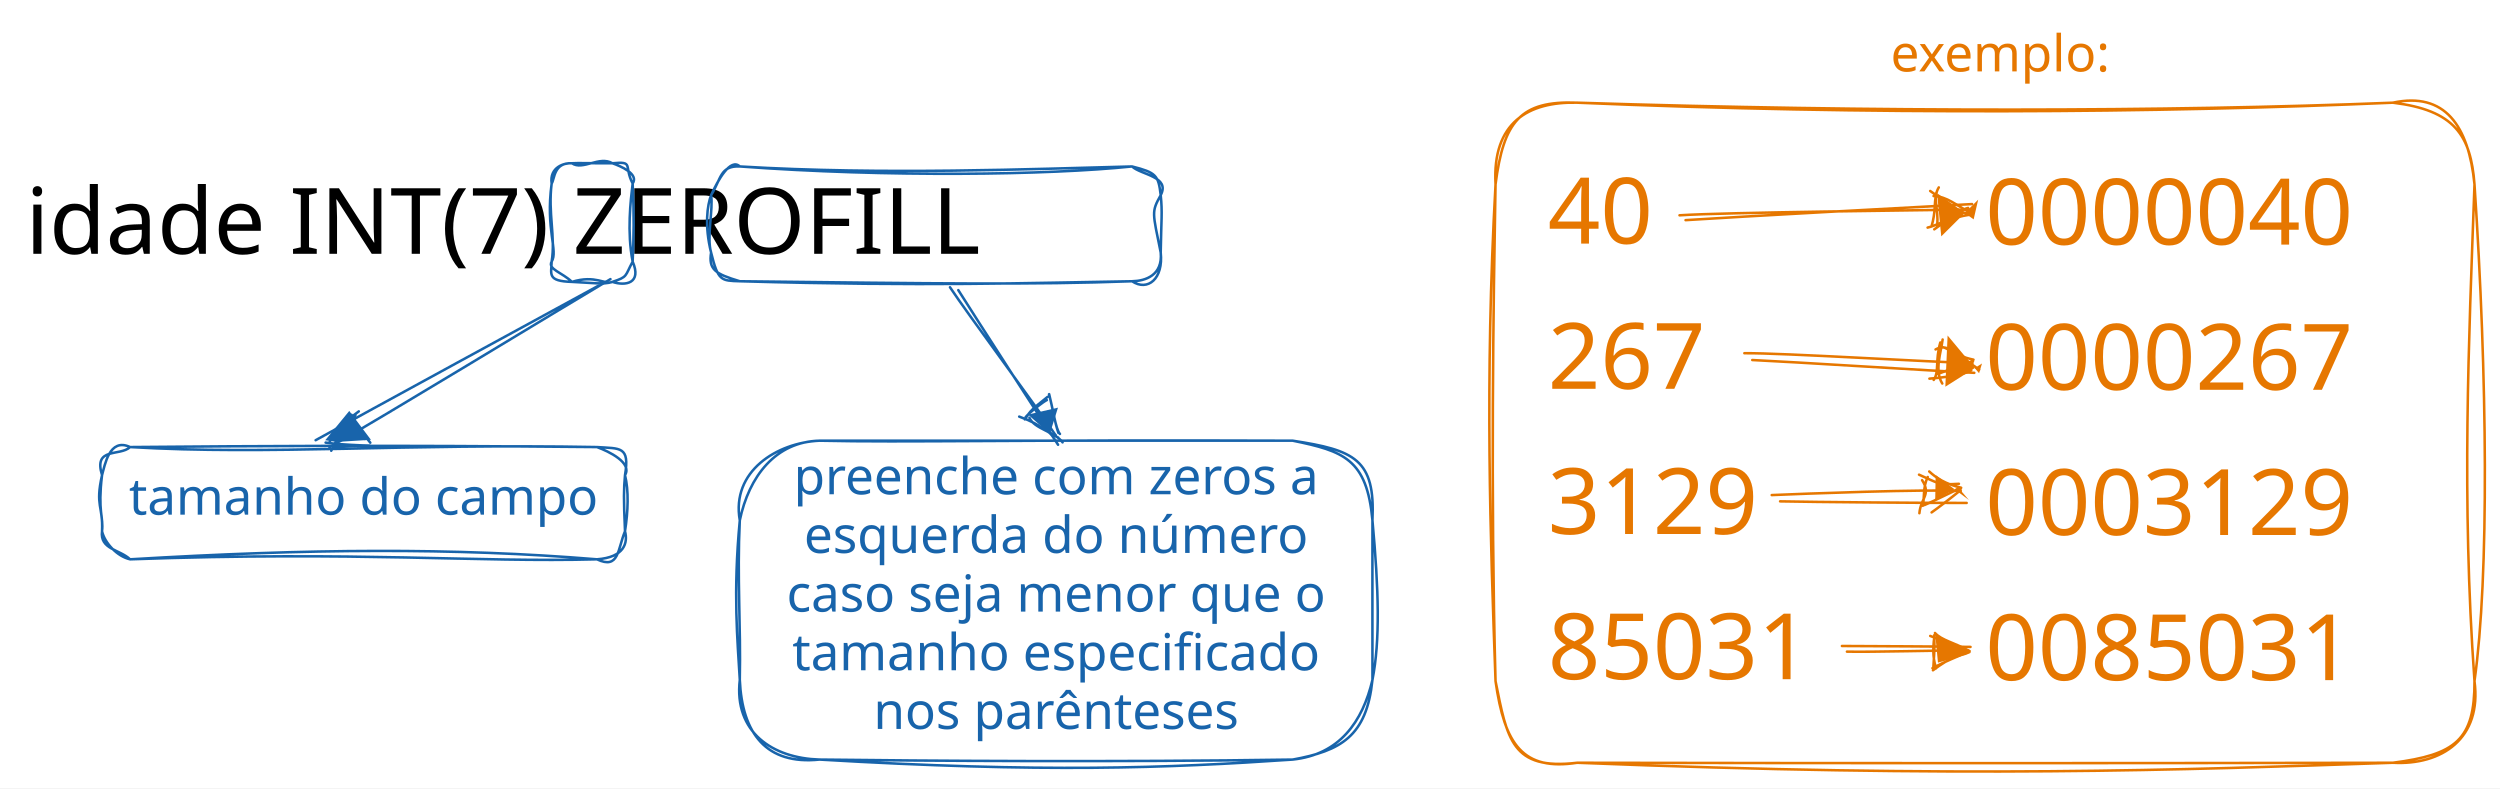
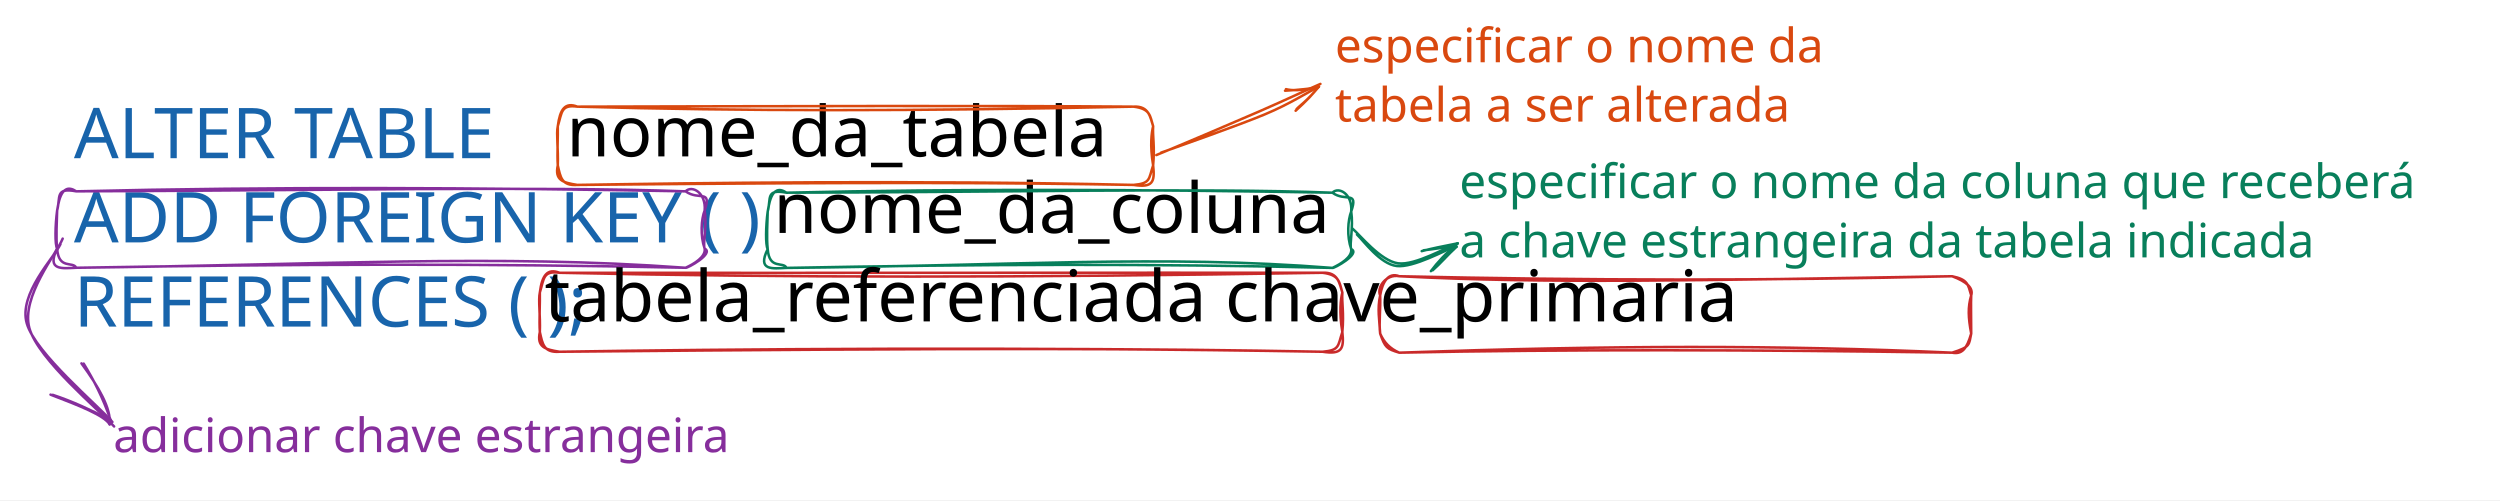
- <svg xmlns="http://www.w3.org/2000/svg" version="1.1" viewBox="0 0 980 309" width="980" height="309">
+ <svg xmlns="http://www.w3.org/2000/svg" version="1.1" viewBox="0 0 981.31 196.312" width="981.31" height="196.312">
  
-   eyJ2ZXJzaW9uIjoiMSIsImVuY29kaW5nIjoiYnN0cmluZyIsImNvbXByZXNzZWQiOnRydWUsImVuY29kZWQiOiJ4nN1cXNly4shcdTAwMTJ9768gPC/3RjRM7Uu/eW3vtFx1MDAxN7zNTDiEXHUwMDEwoLaQZCFcZniif+h+wn2dXHUwMDFmuyVsI6GNxeArrHBgKG1ZpTyZebKy9PeXUmnDXHUwMDFmusbGt9KGMdA1y2x4Wn/ja9D+ZHhd07HVLjT63XV6nj46su37bvfb779rrltpmX7dcVx1MDAxZSq603k5zbCMjmH7XXXgXHUwMDFm6nep9PfoM3Ij31x1MDAxOPijY0et4W0gXHUwMDE18dZTx1x1MDAxZd2SQ4Qw4Fx1MDAxOIxcdTAwMGYwuzvqTr7RUHubmtU1wj1B08ZZn1P7ou7sXHUwMDFlnlx1MDAxYTe0JXZcdTAwMWaun+3wrk3Tsi78ofXSXHUwMDFmTW/3PCPc2/U958G4Nlx1MDAxYn47kCvWPj6v66jxXG7P8pxeq21cdTAwMWLd7sQ5jqvppj9cZtpAKL5mt0bXXGJbXHUwMDA26lx1MDAxN4O4wum4aXRcdTAwMTKhXHUwMDE1xChDNCbFtmM5XiDFb2C0hXLUNf2hpYSxXHUwMDFi42N8T7O7ruapXHUwMDA3XHUwMDEzXHUwMDFl13/tXHUwMDFmIeG124bZavujxvB+xmiUXHUwMDA1o0BIhMOHXHUwMDE03MQ9aIxcdTAwMWX1X9FhsFx1MDAxYq/DYPcsK5Qr2LFcdTAwMWJXj6iKRJ7f1Zn9yFx1MDAwZo5cdTAwMGVrdlm3283NnoHPzsayT+iT5nlOf2O859frt1CintvQXjRcdTAwMDUyXHUwMDAxXHUwMDA0JFx1MDAwMlx1MDAwMoHCobdM+yEurOXoXHUwMDBmKcrVdGz/wnxcdTAwMGXui9lE657WMa3gieFx80jRv1x1MDAwNT3SXHUwMDFhRung9PJf/N+lu93z6t7B8XH0eXVcciXC6Jp04uRNy2xcdTAwMDXI2LCM5iRkfFOBdbzbd9xwr66E0dTlvINGvFOOZ7ZMW7Muc1x1MDAwNVx1MDAxYlx1MDAxZP3razp4PUP3X5Q3XHUwMDA1wYRnXHUwMDAxXHUwMDE4SqU7jNGI9kxDcO1cdTAwMGU+cShPO1xyosEz/1l/+tm7/zhcdTAwMDSjhVx1MDAxMFx1MDAxY1WrXHUwMDE3+JJcbs+HL1x1MDAxNIxo9cXhi2HUZoRcdTAwMDBmlcg9XyBcZlx1MDAwMVx1MDAxN0BcIspC1Z2O4Vx1MDAxMJxvSoBfW35cdTAwMTVcdTAwMTDaXHUwMDE4XHUwMDAwwkJcYk6H9uLajlwi7iiu7lxcQEZcYpNkZnX/cY+8fb381LbhXs05XHUwMDE5aHzgX1x1MDAxNV3dXHUwMDE5STgspV1cdTAwMTVcdTAwMDBXqvFcYszksKBEXGZLyVx1MDAwMVpTbf+aft3UOCpyx/Ph/Xn9eYfW2s/t44fvjWNcdTAwMDPy2/lAxLBcdTAwMTB8WSDKivcoy4RcdTAwMGaRXHUwMDE4c8Tg7N5cIr3TRYdcdTAwMGZVwV1cZj5M2e3Vwlx1MDAwN1xulIRcdTAwMGbCXHT4XHUwMDAwXHUwMDAypYSckjngk1x1MDAxZvAtU+XSQrKI851cYsnCJ/pcdTAwMTaS+VpHs9tOqeGUdK3jOqnRXHUwMDE4ZFx1MDAxM+eNwy1d9cfwcuKxjtloRH3GZEg2zdTHo7SErLloezFcImn0XG5mR2dCcvUn53BX+WatoHhcdTAwMTNYVihcdTAwMDLKMSsuXHSxiFEtiSpcdTAwMDJcdTAwMDTQe2FUXHUwMDExv7F0XGJCUMFcZih8UcalYEk8MlRBQIabSMBTSMGxgHJcdTAwMWU+lvRuaLp3W1x0aru+5vlbpt0w7dakYK9cdISDXHUwMDE5SEDQZ81ccsSpUFx1MDAwMlwiXHUwMDFiJJFDmo7eXHUwMDBiOlJcdTAwMDZcdTAwMTWBVWTGhFRcdTAwMDFcbmJEJvpu2I3pMuXDN5QpXVx1MDAwNFx1MDAwMlx1MDAxMUdcdTAwMDJcIkwxZ0yyhFxmltb1t51Ox/TVUP9wTNuPXHUwMDBm6WjsNlx1MDAwM5y3XHItQfJUXHUwMDFmovuUXCKasVx1MDAxMNZcci46XHUwMDE5uITfSiFmRj/G3//6mnp0OUuXgy2hxeHVvkT/L1x1MDAxNH9cdTAwMGKZZc9cdTAwMTS2JaFIzp4u6jU71lx1MDAxObecTVxmLoHbq+9cdTAwMGXOT3DhzZlAlXi2aOXBN+QsXHUwMDFhs4Txd4JtXG6oYjhcdTAwMGXR/5VsQnY4dHbNs6uj76Z0zX33kvXYssgmXHUwMDEyilxchM9upWRT0ixtR0pcdTAwMTTltkDEjUxT97tDfH1y3bw5N1x1MDAxZdtcdTAwMDPvXHUwMDA3Q539Zq3w6i5TyCZedbSMiEgqO0RcdG0ngENcYtnaavuCZLNs3ji0Wdute/2+eXGFjr1q9XQuXHUwMDEwccgkkctcdTAwMDJRXHUwMDE22cQg01tAXHUwMDAxKUdBUnhm/KT3uuD4kVx1MDAwMCTYJlx1MDAxNSvHXHUwMDBmTnFcdTAwMTZcdTAwMTAmc5NQRUNcdTAwMWNcdTAwMDK4vPmFZSrd++im61x1MDAxOYatt42S7nRKz4bndEta6U/Vicee4TW0gNrZ//y3o3aoVl3rOqWu8VMrqZ44XklcdTAwMWRTXG7a33ig0XVcct1sKsbZXGKabXUxNfj//EeR0q7RTWeyQEzItDQqO8WRxKls6jikjUL6XHUwMDE4pI5AvP+55iGTXHUwMDFkq2A80z4gQZRdJ3R2dpxvh4tqXHUwMDFmuKxcdTAwMDDGVUep8qtcdTAwMWOjXHRTXHUwMDExsONcdTAwMTWHlphVJFHsm3OqSIWAMGk4XHUwMDE4SJnVgFx1MDAxOFx1MDAxMMkweV+e931MeGRQ6FwiXHUwMDA2ZUYmnM9QSnmsXHUwMDEzVIKsXHUwMDA255HPRF9nYr75aJ9cIlx1MDAwM8JIcVx1MDAwN6J0RPFcdTAwMDJO6Noz30x1XHK2QFHDXHUwMDBifIn+nzd0QTDeXHUwMDE4Rv6IXHUwMDEwoVx1MDAwNJg9T/6oXHUwMDFkl1x1MDAxZH+r29+T1Vx1MDAxZnfXO51NS78rumWCmJCKiMX+XHUwMDEyTJtZNZjS9ndcdTAwMTRG8DBAXGLz5Fx086N0XHUwMDFhXHSG6UfELUJBl0ZmulZcdTAwMWS3XHUwMDE4XHUwMDAzo+Nazrf0oFwiI6ZYUbHCWJZcXFx1MDAxMOWSaEhwXHUwMDE2lDBcdTAwMDKcXGJJZ+dcdTAwMDB75+azQ/Hl0Vx1MDAxOapdXHUwMDFj+KZR06FTeCRBXHUwMDE5K1BAcJpbfy+MsFC8nUSygCRcclZcIsrtx1NQUN1cdTAwMWFysHJSvUzILWTkRaaRV7xcYknCwVx1MDAxY5Ohh5ennYFRNXaP5NH3myd6erVPXG4/OaM0XHUwMDExJNKZeFrx23uVM1x1MDAwMvhI6UxcXFx1MDAxMVx1MDAwNULKyGO+vKnQsZKmZHHIduu5Vm9sdZH13Hfr5V613Vx1MDAxYS4pZ7lcdTAwMWNcdTAwMGaSVfuW9CBcdTAwMDSk+lx1MDAwZTxZJbdq36GkWFxilZBlw1x1MDAxMiuVXGKmcmbPulx1MDAxZeP+zyrxdXDvuJe3Wn3n4VxiP60hLFx1MDAxMeVcdTAwMTUglbNcdTAwMTT4ZVtcdTAwMTk6RYqrSKJTQkipXCJcdTAwMTWh4KtE54Vv11xcV98yfpKTxo1wXHUwMDFm3Frjak3RiSGSRcDnSI7FXHUwMDEwylG8Naw5RYRiyedAKIbb59e1XHUwMDFkfFx1MDAwNYaXJ9W+ha7obX1cdTAwMWRcdTAwMTFcbkBcdTAwMDUqpyVV8PCyrY4kzeRAYVBfXCLAXHUwMDEySVJcdTAwMWVE751yqzNkJ+jQ379yj5x7dkSdpUJ0oUzPQlx1MDAxMEWMXHUwMDE3XHUwMDAxoYFcdTAwMTiLXHUwMDAxVGZPvFx1MDAxMEaEgJDPnliV/LBzQ3SrXHUwMDA39vZ+XpxfXHI6h1x1MDAwZoWfeElcdTAwMDEohmTVtFx1MDAwYqblT1OQXHSoolx1MDAxNupjnuzp4tA83d0+vpb0/PZ5y9L94ZPe2r+prik0XHUwMDA1XHUwMDA1XHUwMDE4XHUwMDE2XHUwMDAxnC+CLFx1MDAwNk+cXHUwMDFk4Vx1MDAwMnVdrnzo7MSzesBat3Xt8q7Xfny6dZ5aaI9cdTAwMTV+zVx1MDAwNsRcIjbVoWgnI2Cl4OQzRbaQXHUwMDA1SSkp4Wchnlx1MDAxZlx1MDAwN85RXHUwMDFkYDHY55soXHUwMDBiXHUwMDAxXHUwMDE0ZVx1MDAxNy4oXHUwMDE1JUGEOzs+PefS3rfOZO9cYlx1MDAxZra/XHUwMDFi5LnHT07WXHUwMDBln1x1MDAwMf8kXHUwMDFjf1x1MDAwMP+MLknNgSlDXHUwMDEyM8HlZyGgXHUwMDFmitKicNA3UVx1MDAxNkMpyqahkMKgVHv2mVx1MDAwNVx1MDAwMFx1MDAwNjuDvbv2o7t9T6u4XFwv31xcNNdcdTAwMGalioNSyj+Cg0KWMlOX4k0l5ZArj/oxoe5nYqGj5Vx1MDAxMMVgom+iLIZTklnmI1x1MDAxMeJcdTAwMTjCOaJderfb22zsodNq/+rncDiE4rtfXTucXHUwMDA2VFx1MDAxNMvVRrtspiSRMlx1MDAxMVx1MDAxMHD4QUmiz8REXHUwMDAxKFxmXHUwMDE3fVx1MDAxMyVcdTAwMTee2YvUQDZcdTAwMWSVXHUwMDFjXHUwMDBiwuaYoc+nM0XFJ2KJVVx1MDAxZGzqqo73J4uiN1xyp+WT1XZcdTAwMTJcdTAwMDOBgoVcdTAwMGZzgHTJxXbvQNeMxXb5XHUwMDEz6KWJ0jpIXHUwMDA0XHUwMDE1RFx1MDAwMspcdTAwMTjAnIdvuCi91cMlOztTtV1+MmVCXGJFXHUwMDEyIcRQXHUwMDA2r8hcdTAwMTGBXHUwMDEwXHRcdTAwMTmSXHUwMDE1f2tWbTehocFWRnNX2GWanYgyJd7koIJLzlkkvp9mdvLjvsKanVhhkGI0q669XHUwMDEws1lcdTAwMWNcYlx1MDAwNEFcdTAwMDLJd761pOAmJ3/qMYL2srI5XHUwMDEyMUhcdTAwMTFVeOfqq0yaXHUwMDFjOcbGnEYnn3tOilx1MDAwMSlcdTAwMDbKYUuCmIAoslx1MDAxMPjzWFx1MDAxZDFhcpZpcTIrXHUwMDExg0ojXHUwMDAx5olz8lx1MDAxM0JFNThKd1x1MDAxMsuROF+1zeE49W1JoWxvRodcdTAwMTKBIGSfO87Jr0iKoVx1MDAxZGEoXHUwMDA0XHUwMDAxlFx1MDAwN8u0XCJT+WO0MzW0i1md/Lz0RKhcdTAwMTMs7ZZqXFwwXHUwMDBi5OGUJsRYe6MzoaOxM95ndbLfWFx1MDAxNZTJIFx1MDAxNezMnv3I589cdTAwMDV9w1wixIjFrVx1MDAwZcZT39G2iirTpMlcdFx1MDAxNpMobM1VZbp2Jie/giNcdTAwMWXncIGChe2SMopcIlx1MDAwMzPGOlnY5OQn7yZNXHUwMDBlJMFcdTAwMTIzTN6kSYhB08RYM6tDs1x1MDAwZZ80OV9eL7Chue6Fr5RnPMZKW83Ga+oq7MjGk2n0t5J4+a052oI80WjIXHUwMDAyg2GMNPrXl1//XHUwMDAzYydZXSJ9
+   eyJ2ZXJzaW9uIjoiMSIsImVuY29kaW5nIjoiYnN0cmluZyIsImNvbXByZXNzZWQiOnRydWUsImVuY29kZWQiOiJ4nN1b3VbbSFx1MDAxMr7PU+gwN7vnXGaarv7v2StcdTAwMDOGXHUwMDEwXHUwMDE4SDBcdTAwMDQymzlcdTAwMWNhybbASI4kYsicPMw8y77YVlx1MDAwYrBk+Vx1MDAxZjDxjC5io26rq7urvvq+UufPN46zlt31grVfnbXgtul1Qz/x+ms/2/tfgyRccuNcYpto/ndcdTAwMWHfJM28ZyfLeumvv/zi9XpuO8wu4vjKbcbX9z9cdTAwMGK6wXVcdTAwMTBlKXb8L/7tOH/m/5ZcdTAwMDbKgtss75vfLVxyo0n17kFcdTAwMWPlQzJKjFx1MDAwNiBy0CFMt3CkLPCxteV106BosbfWLvdcdTAwMGY+nFx1MDAxZp2wvVx1MDAwZsfnd1/kTrzu9Vkxaivsdlx1MDAxYtld934+XrNzk1x1MDAwNEVrmiXxVXBcdTAwMWH6WVx1MDAwN9uhcn/wuzTG9Sp+lcQ37U5cdTAwMTSk6dBv4p7XXGazO3uPXHUwMDE08/Oidv6M4s6tnSZcdTAwMTeuXHUwMDEwoLXUmlx0YMV0899r7SrKJWhcdTAwMGXKXHUwMDE4yljFsM24XHUwMDFiJ9awn0BL7l1cdTAwMTSmXXjNqzbaXHUwMDE3+YM+WeJFac9LcK+Kfv2HKSvFXSGpXHUwMDE4NHSCsN3JsMVcdTAwMThcdTAwMTeEMEYpKZkhRFx1MDAxNTZcdTAwMDT5Zlx1MDAxOCGlQFx1MDAwYvWgwVx1MDAwZdzb9XOP+KO8WpH/sFrRTbdb2GpcdTAwMWLqVS8qe1Jpm0/rfaNiVT//dtqpXHUwMDFmevu3tY3Tm8F8htzOS5K4vzZo+f7wrbDopud791x1MDAwZVx1MDAwNdJcYqKlRKfjdNDeXHKjq6qx3bh5NcZcdTAwMDdbcZQ1wm92XFyqXFzBXHUwMDE5Y1RcdTAwMDHFjVx1MDAwNcaHem1712HX7m6xmXl8oMG1/eP6kXNcXNvYrzufo9rWlrN9eFTf3Tlw9uqfnH85Q9e/P0dH9e36Uf1gs95wxl3VXHUwMDFm/GdtaMRaN2zbKFxc61x1MDAwNq3h8MxCXHUwMDA0hkFzXHUwMDE294rWJs7AXHUwMDBioyDZ9asrXHUwMDEzJ2E7jLzu8avPXHUwMDA29yl4++iv4NJSXHUwMDE0pIFttF7K8pvff15cdTAwMTCiXGar3n2EKKCGXG7JVFx1MDAxMdGzIKpxJU+/saN6bXc/u456pyrdPW2uOkRJSlxcMIZxToQgYIZcdTAwMTCKgnaJoJxrxVx1MDAxOZVUTkYokl9PRyhKhWuAk7EgxVx1MDAxOJqBVuKOXGIuWVx0R39cYkidb8eHJ70z2ri8/LZcdTAwMTGup6QhdshLgVx1MDAxNFx1MDAxOK5L2/DaIFx1MDAxNcXXwbnvnTfj7k3kvS6kTFx1MDAxYXtcdTAwMWVcdTAwMDCg6klcdTAwMDDAjKzefVx1MDAwNFx1MDAwMG04ZZi351x1MDAwN1x1MDAwMH5Y6/yebuz/XHUwMDE2J5tnvHVEm1xyXHUwMDE1rjpcdTAwMDBcYqZdQ6Qmxlx1MDAxMK5AXHUwMDE3LvHIUVxitSGHXGIgkLLximH/XFxcdTAwMDRY/Vx1MDAxOM28i6D7g2K0OvZcdTAwMGLEaFx1MDAxMjSze1x1MDAxZlx1MDAxZFx1MDAxM6ggJ4pcdJBCMa2MKFx1MDAxNnBWpN6eUfi0c6n8TtI52+Se2H/f2Xm9SC1WZyE1YSNVXCInYVxca0qZKeabJ2vKXFwgXHUwMDFjP6jgXHUwMDFhY1ZVLCtCVUtcdTAwMWGY5jNCVXBcdTAwMTdcdTAwMTRcdTAwMTdcdTAwMTTjQEglilAoXHUwMDAytrD9IUJBXHQ0XHUwMDFlPX6RXHUwMDEwLbLvo5uwhzvfV1BgUEp0XHS9ZuPC00grnZizgDGhXHUwMDE0YWL+pHV5vk5cZtvW++L8Xe2yL67Dy1aw8qEgYcj3XHUwMDE5gIuzNswoMEQxIZbo+8zFNEO4IFx1MDAxY0NQsFHfx0CkSlwin9aA+lx1MDAwMdOSXHUwMDFliVx1MDAwNdxDQ1x1MDAxOC2l01VPVyhcdTAwMDVQK2jOpSCIQlRccnVcdTAwMWFkq2JfXHUwMDFls5Xnh010US9xmlx1MDAxZO9r4Fx1MDAwNKld33ZcdTAwMTAmr5y65jKkmsdEyVFcdTAwMDaJXGbk1MC9XHUwMDA3jjGRqySt3n2MXFxcblxmXGZcdTAwMDOyQFx1MDAxMptcdTAwMGVlK0o3XHUwMDE5J0goXHUwMDE5V6g1QZHhilx1MDAxOOXU5ZorwYxcdTAwMTFUYrJYWlx1MDAxODPqXHUwMDFhZFxyqHol4zZhjoaxXHUwMDAyV1tiLKUt0o1hnEiXQTwzndHZ6WxWRYuVnXfeyE4zL8k2wshcdTAwMGaj9rBhXHUwMDBmXHUwMDA13905yq558DdvrJVcdTAwMDSpiURbtKDoyoZcdTAwMTBW6tT2elZpuIJcIkOX0iB8XCJpoGJk7kHkXHUwMDE3NlxyT8NLs834+jrMcFx1MDAwMd7HYZRVe+QzqtnQ61x1MDAwNN5cYlx1MDAxOOCTy23VXHUwMDE47dknXHUwMDBlk4fim1P4cP7H4PtcdTAwMWY/j+29jtlIc6NRXFxqkFx1MDAxNCmSLP9cdTAwMWW1XGZCMi6C4pip8HPW8yi4QDmKK61BXHUwMDE5XFw+VX5cXMVNi4e9KX8+iXTTXHUwMDEyXHUwMDFhVZmGweG4UKV66iy8+tBcdTAwMGbpoVx0/Mvjju93bv1PdXZ6uOpMQ4Jy7bIjXCJcdTAwMTGmdak+/si5JWpcdTAwMGaCPq9cdTAwMDW6Pq1cdTAwMThWksdatcQzSviUXHUwMDFhpDg4mKG424qOXHUwMDAxLOwhkGVTwlx1MDAxNFx1MDAxYYzetZpcdTAwMTR8qeUzSjUxi9T4n0TBcbMnU3AuXHUwMDA0w1Cc/93WZl/Rk8bHxNvbPNveylx1MDAwZfu3u1tXq57ItTYus/CG2Vx1MDAxYZlcdTAwMGKpVo7BRVKOWkRpvMhkPv7cuGBGu1xcKlx1MDAwNFwig6BKYYxcdTAwMTbl0sXYXHUwMDA0sMZy5FlqJJcjvFwiV0fP+Vx1MDAwN1x1MDAxNJAx/pE5/Si2XHUwMDFmpL2gXHUwMDE5tpCwJ07s2GqR43vOfUXX+XJcdTAwMTM4mHCCiyD531/OZ7wzwsRt7/vakmOJQNPzX1klLHVcdTAwMDJzqVx1MDAwYmaeqC64qd5cdTAwMWSAXHUwMDEyZihcbpjL5ldcdTAwMTfTfXRVQYlrXHUwMDE3yScgsWLINEvhnINcdTAwMTKzrYpLbVx1MDAxML3YlFL2szHJRX7HNWpcdTAwMWOlJECRj1x1MDAwNphcdTAwMDRcZimiXHUwMDAwMFRrYVx1MDAwNNBi71x1MDAxZTFcdDRGXHUwMDFmJ6VE8vpcdTAwMDIjXHUwMDA3k0UqWotcbozppHCgXHUwMDFkwOWKXHUwMDEysGVP3FemTIlcdTAwMDJcdTAwMGY0yDqxVM2ut9VcdTAwMWaSSCZHJj+kMCZcdTAwMTk1PSFcdTAwMGapXHUwMDFlSY0wKMS0xUnGR1VcdTAwMGaMmPB3kjIg0JOpJFxmRVx1MDAwN0XJVpZ1zlx1MDAxOCee9byJkWEvO1x1MDAxNqpDZVx1MDAwNSQztHjW85VcZpT4clx1MDAxNVx1MDAxYrVcdTAwMDDCXHUwMDExIOcnbFx1MDAxZnmrcZW8Xd+96KXfknfBl23YkquOjYJcdFtcXFx1MDAxMYQyymytdFxiXHUwMDFiXHUwMDAx6Vx1MDAxY7JnwZhBlW6EnlxcevFccu5f61x1MDAxOUrGXG5gXHUwMDAz0saokcBh3Ps+Yo9GoVx1MDAxYkjFkc+PKFx1MDAxOVxmbUB/LGb4XHUwMDAzdMzWx1x1MDAwYo+8N+tJe2PvrF876lx1MDAxZNXfi5c8XHUwMDA2QIvpLUvHTFx0XHUwMDBigVxuklxmacVZYVx1MDAxMfmfzu/enYnzZmfz60l6Utu+9Fc+LDQnqFx1MDAwZexcdTAwMWIzhVx1MDAxOEbUsI5cdTAwMDGhl1x1MDAxN1x1MDAwN0BcXKQqKOiF0jDurXdVuIx5j4DiXHUwMDBipCrVXHUwMDFklqlblurxTCkgT6JcdTAwMWHTdItcdTAwMTjqtbBw+Vx1MDAxYz1wec9Jg8TxulmQrIgkmWnaUsWGMFx1MDAxM5GDXHUwMDEyolx1MDAxOVeSzS82pjvWilwiXHUwMDA3+qtLmFx1MDAwNq1cdTAwMTAliFwiw68k0Vx1MDAwYjGFMS2sd3MganlAXCKZTd1cdTAwMDOvL1x1MDAxZI4pSoPKlcKeM6FcbvtpxUahxDYjXHUwMDEyqVx1MDAxZvk+g9mj0qrswS8sN6YztyFmj+lXgLTle2V3scRUXHUwMDA3mqS86kJL/jS1MT1tXHUwMDBl2aSowdFcZjH4gU5cdTAwMDcjNlx03OZcImMgdfpbq488NY/Lf/ZaXHUwMDA36Vx1MDAwMoZcdTAwMWVuk8JcdTAwMTVBSUhnPW9ioOTPXHUwMDFijZGXVCBcdTAwMTImXHUwMDFlNdbcnlmAXHUwMDA1mFx1MDAxNrk2slE73Yvrx2rn4rft7dZt/f2q4yXqXG7XUnqtOO5cdTAwMTWpXGJcdTAwMTAqhEtQ/HHOXHUwMDE04MMmV4ybhnrUezpcXDJcdTAwMTS1pHyNwUtWWpbXVVx1MDAxY9Pe9lLA9Vu2JoApL/0owzxnxFx1MDAwMseL+uHXWp9Fjbe1hlHt9nXn95OD25X3VJSfiPuY2SVmXHUwMDAxkJWDdoKiXHUwMDFmo0BcdTAwMDOEXHUwMDEy4FIv70ysXHUwMDEwylx1MDAxZC9ccqyGrrqowshcdTAwMTKsXFzYXFzioVwiidJFLFwiUMfR9ZL8nHHm9Z7rnidBK8Claoae/1B7P+8l4bWXhK/MyVx1MDAxN7FnrrOx049cdTAwMTRNTS1q8qlcIsmE4mqB/2fXT1tX8S7ZPMh2gu29u27yJWV81eNVXHUwMDBiPTVe5bzx+tzUQlx1MDAxOZ2dWkZOxlwirNtcdTAwMDOBi1x1MDAxZF5/8eRcIlx1MDAxNLDFz66+eSBba16v18jwkVx1MDAwM9NwXHUwMDBlof9cdTAwMTDnxWPWvoZBf2N0WX9q5ZetXHUwMDE45PZbT1x1MDAwYvJ5fn/z/f/mr3VpIn0=
  <defs>
    <style class="style-fonts">
      @font-face {
        font-family: "Virgil";
-         src: url("https://unpkg.com/@excalidraw/excalidraw@0.14.2/dist/excalidraw-assets/Virgil.woff2");
+         src: url("https://unpkg.com/@excalidraw/excalidraw@0.15.3/dist/excalidraw-assets/Virgil.woff2");
      }
      @font-face {
        font-family: "Cascadia";
-         src: url("https://unpkg.com/@excalidraw/excalidraw@0.14.2/dist/excalidraw-assets/Cascadia.woff2");
+         src: url("https://unpkg.com/@excalidraw/excalidraw@0.15.3/dist/excalidraw-assets/Cascadia.woff2");
      }
    </style>
  </defs>
-   <rect x="0" y="0" width="980" height="309" fill="#ffffff" />
-   <g transform="translate(10 64.5) rotate(0 222.5 22)">
-     <text x="0" y="35" font-family="Cascadia, Segoe UI Emoji" font-size="36px" fill="#000000" text-anchor="start" style="white-space: pre;" direction="ltr">idade INT(7) ZEROFILL</text>
+   <rect x="0" y="0" width="981.31" height="196.312" fill="#ffffff" />
+   <g transform="translate(29.01245 40.72462) rotate(0 387.2812 49.578)">
+     <text x="0" y="0" font-family="Cascadia, Segoe UI Emoji" font-size="27.543px" fill="#1864ab" text-anchor="start" style="white-space: pre;" direction="ltr" dominant-baseline="text-before-edge">ALTER TABLE </text>
+     <text x="0" y="33.052" font-family="Cascadia, Segoe UI Emoji" font-size="27.543px" fill="#1864ab" text-anchor="start" style="white-space: pre;" direction="ltr" dominant-baseline="text-before-edge">ADD FOREIGN KEY (              )</text>
+     <text x="0" y="66.104" font-family="Cascadia, Segoe UI Emoji" font-size="27.543px" fill="#1864ab" text-anchor="start" style="white-space: pre;" direction="ltr" dominant-baseline="text-before-edge">REFERENCES                     (              );</text>
  </g>
-   <g stroke-linecap="round" transform="translate(216.25 64) rotate(0 15.875 23.25)">
-     <path d="M7.94 0 M7.94 0 C12.19 2.93, 18.72 -3.04, 23.81 0 M7.94 0 C10.26 -0.18, 16.14 0.06, 23.81 0 M23.81 0 C27.07 1.12, 34.29 4.22, 31.75 7.94 M23.81 0 C32.45 -0.81, 28.14 0.98, 31.75 7.94 M31.75 7.94 C30.94 14.71, 29.48 26.96, 31.75 38.56 M31.75 7.94 C32.37 20.63, 32.17 28.7, 31.75 38.56 M31.75 38.56 C35.41 47.03, 29.02 48.24, 23.81 46.5 M31.75 38.56 C28.62 44.35, 29.95 44.46, 23.81 46.5 M23.81 46.5 C20.91 47.76, 17.26 43.62, 7.94 46.5 M23.81 46.5 C20.59 47.64, 15.67 46.85, 7.94 46.5 M7.94 46.5 C4.32 42.92, -1.71 41.49, 0 38.56 M7.94 46.5 C-1.89 46.23, -0.12 43.5, 0 38.56 M0 38.56 C2.64 34.25, -2.47 26.14, 0 7.94 M0 38.56 C1.57 28.72, -1.47 19.57, 0 7.94 M0 7.94 C1.21 6.22, 0.75 -0.37, 7.94 0 M0 7.94 C-0.95 1.51, 4.98 -0.22, 7.94 0" stroke="#1864ab" stroke-width="1" fill="none" />
+   <g transform="translate(303.6599 70.05245) rotate(0 112.957 16.526)">
+     <text x="0" y="0" font-family="Cascadia, Segoe UI Emoji" font-size="27.543px" fill="#000000" text-anchor="start" style="white-space: pre;" direction="ltr" dominant-baseline="text-before-edge">nome_da_coluna</text>
  </g>
-   <g stroke-linecap="round" transform="translate(40 175.25) rotate(0 102.5 22)">
-     <path d="M11 0 M11 0 C65.94 3.23, 118.24 -1.44, 194 0 M11 0 C61.9 -0.43, 109.23 -0.82, 194 0 M194 0 C198.72 1.71, 207.92 6.19, 205 11 M194 0 C203.15 0.63, 206.93 -0.45, 205 11 M205 11 C204.5 16.56, 204.43 20.09, 205 33 M205 11 C206.52 16.95, 206.21 25.39, 205 33 M205 33 C206.19 37.47, 204.84 43.21, 194 44 M205 33 C202.05 40.14, 202.72 48.11, 194 44 M194 44 C146.8 45.27, 101.38 40.79, 11 44 M194 44 C137.52 39.38, 80.99 39.85, 11 44 M11 44 C6.91 40.09, -0.93 40.14, 0 33 M11 44 C5.94 42.89, 1 37.54, 0 33 M0 33 C0.46 22.88, -2.76 23.32, 0 11 M0 33 C0.66 27.35, -1.76 25.39, 0 11 M0 11 C1.08 7.23, 2.82 -3.84, 11 0 M0 11 C-3.46 -0.18, 7.04 3.77, 11 0" stroke="#1864ab" stroke-width="1" fill="none" />
+   <g transform="translate(222.3674 40.02634) rotate(0 112.957 16.526)">
+     <text x="0" y="0" font-family="Cascadia, Segoe UI Emoji" font-size="27.543px" fill="#000000" text-anchor="start" style="white-space: pre;" direction="ltr" dominant-baseline="text-before-edge">nome_da_tabela</text>
  </g>
-   <g transform="translate(51.5 185.75) rotate(0 91 11.5)">
-     <text x="91" y="16" font-family="Virgil, Segoe UI Emoji" font-size="20px" fill="#1864ab" text-anchor="middle" style="white-space: pre;" direction="ltr">tamanho do campo</text>
+   <g stroke-linecap="round" transform="translate(22.4262 75.10422) rotate(0 127.0873 15)">
+     <path d="M7.5 0 M7.5 0 C97.88 -0.27, 190.12 -2.07, 246.67 0 M7.5 0 C84.4 -1.89, 165.04 -1.53, 246.67 0 M246.67 0 C249.23 -2.55, 254.75 0.52, 254.17 7.5 M246.67 0 C251.94 3.8, 257.05 -1.05, 254.17 7.5 M254.17 7.5 C252.85 10.88, 252.36 17.38, 254.17 22.5 M254.17 7.5 C255.14 13.89, 253.38 20.73, 254.17 22.5 M254.17 22.5 C254.63 25.73, 249.99 28.5, 246.67 30 M254.17 22.5 C258.06 24.37, 247.18 30.37, 246.67 30 M246.67 30 C172.28 24.58, 105.06 28.86, 7.5 30 M246.67 30 C169.41 28.27, 90.13 28.53, 7.5 30 M7.5 30 C6.22 27.3, 0.58 30.9, 0 22.5 M7.5 30 C2.15 30.22, -4.32 31.31, 0 22.5 M0 22.5 C-0.92 21, -0.78 13.28, 0 7.5 M0 22.5 C-0.5 17.93, -0.1 12.13, 0 7.5 M0 7.5 C1.39 2.38, -0.93 -1.6, 7.5 0 M0 7.5 C0.34 6.43, 1.05 -4.34, 7.5 0" stroke="#862e9c" stroke-width="1" fill="none" />
+   </g>
+   <g transform="translate(44.46056 163.0359) rotate(0 126.709 11.63803)">
+     <text x="0" y="0" font-family="Virgil, Segoe UI Emoji" font-size="18.621px" fill="#862e9c" text-anchor="start" style="white-space: pre;" direction="ltr" dominant-baseline="text-before-edge">adicionar chave estrangeira</text>
  </g>
  <g stroke-linecap="round">
-     <g transform="translate(235.7704 112.04) rotate(0 -55.1801 31.105)">
-       <path d="M-1.08 -0.1 C-19.96 10.17, -93.73 50.39, -112.04 60.52 M3.52 -2.62 C-14.55 8.08, -87.12 52.31, -106.55 63.23" stroke="#1864ab" stroke-width="1" fill="none" />
+     <g transform="translate(23.48403 94.48475) rotate(0 4.637081 35.9034)">
+       <path d="M1.12 -0.82 C-1.05 4.77, -15.32 21.99, -11.96 34.28 C-8.59 46.57, 15.78 66.77, 21.3 72.91 M0.25 1.37 C-2.18 6.54, -16.36 20.87, -12.96 32.5 C-9.56 44.13, 14.9 64.58, 20.63 71.15" stroke="#862e9c" stroke-width="1" fill="none" />
    </g>
-     <g transform="translate(235.7704 112.04) rotate(0 -55.1801 31.105)">
-       <path d="M-108.28 60.53 L-98.86 49.05 L-90.36 60.37 L-103.82 61.2" stroke="none" stroke-width="0" fill="#1864ab" fill-rule="evenodd" />
-       <path d="M-106.66 61.42 C-105.35 58.43, -102.3 54.4, -95.12 49.22 M-105.93 64.65 C-103.92 59.84, -101.41 57.92, -97.95 50.59 M-96.42 50.58 C-98.04 55.3, -93.54 57.21, -92.73 60.03 M-99.14 50.6 C-95.26 56.43, -91.8 59.76, -90.62 61.49 M-92.32 62.74 C-94.45 62.34, -100.72 62.49, -108.13 61.46 M-90.84 62.7 C-97.8 62.17, -104.56 63.89, -105.3 63.28 M-106.55 63.23 C-106.55 63.23, -106.55 63.23, -106.55 63.23 M-106.55 63.23 C-106.55 63.23, -106.55 63.23, -106.55 63.23" stroke="#1864ab" stroke-width="1" fill="none" />
+     <g transform="translate(23.48403 94.48475) rotate(0 4.637081 35.9034)">
+       <path d="M-3.65 60.42 C7.79 64.78, 17.45 68.61, 19.56 72.09 M-2.78 60.5 C4.83 63.01, 12.31 66.46, 19.94 70.44" stroke="#862e9c" stroke-width="1" fill="none" />
+     </g>
+     <g transform="translate(23.48403 94.48475) rotate(0 4.637081 35.9034)">
+       <path d="M8.49 48.16 C15.29 57.41, 20.22 66, 19.56 72.09 M9.36 48.24 C13.21 54.5, 16.97 61.7, 19.94 70.44" stroke="#862e9c" stroke-width="1" fill="none" />
    </g>
  </g>
  <mask />
-   <g stroke-linecap="round" transform="translate(278.75 65.25) rotate(0 88.125 22.5)">
-     <path d="M11.25 0 M11.25 0 C68.94 4.27, 132.35 3.39, 165 0 M11.25 0 C68.03 3.4, 126.15 0.96, 165 0 M165 0 C174.58 2.41, 175.32 3.53, 176.25 11.25 M165 0 C168.5 3.32, 180.09 3.93, 176.25 11.25 M176.25 11.25 C172.55 17.89, 173.04 17.81, 176.25 33.75 M176.25 11.25 C176.96 18, 176.46 20.94, 176.25 33.75 M176.25 33.75 C177.07 42.64, 170.32 44.91, 165 45 M176.25 33.75 C177.36 44.05, 171.16 49.11, 165 45 M165 45 C123.69 45.64, 84.6 47.11, 11.25 45 M165 45 C125.61 46.45, 89.07 45.88, 11.25 45 M11.25 45 C1.56 42.09, -1.05 40.38, 0 33.75 M11.25 45 C3.92 44.78, 2.76 44.95, 0 33.75 M0 33.75 C-2.65 23.25, -1.5 15.17, 0 11.25 M0 33.75 C-1.79 27.68, 0.91 16.54, 0 11.25 M0 11.25 C2.73 5.26, 7.63 -3.47, 11.25 0 M0 11.25 C4.01 4.9, 3.41 -0.35, 11.25 0" stroke="#1864ab" stroke-width="1" fill="none" />
+   <g stroke-linecap="round" transform="translate(301.3423 75.6387) rotate(0 114.5182 14.75876)">
+     <path d="M7.38 0 M7.38 0 C87.98 -0.1, 170.52 -1.99, 221.66 0 M7.38 0 C76.03 -1.65, 148.61 -1.27, 221.66 0 M221.66 0 C224.13 -2.55, 229.61 0.48, 229.04 7.38 M221.66 0 C226.84 3.8, 231.91 -1.09, 229.04 7.38 M229.04 7.38 C227.74 10.71, 227.25 17.1, 229.04 22.14 M229.04 7.38 C229.98 13.67, 228.26 20.4, 229.04 22.14 M229.04 22.14 C229.49 25.29, 224.89 28.01, 221.66 29.52 M229.04 22.14 C232.92 23.93, 222.08 29.89, 221.66 29.52 M221.66 29.52 C154.67 24.22, 95.22 28.72, 7.38 29.52 M221.66 29.52 C152.58 27.79, 81.39 28.06, 7.38 29.52 M7.38 29.52 C6.18 26.82, 0.58 30.46, 0 22.14 M7.38 29.52 C2.11 29.73, -4.32 30.87, 0 22.14 M0 22.14 C-0.91 20.67, -0.77 13.07, 0 7.38 M0 22.14 C-0.49 17.65, -0.1 11.94, 0 7.38 M0 7.38 C1.39 2.34, -0.97 -1.6, 7.38 0 M0 7.38 C0.34 6.39, 1.01 -4.34, 7.38 0" stroke="#087f5b" stroke-width="1" fill="none" />
  </g>
-   <g stroke-linecap="round" transform="translate(290 172.75) rotate(0 124 62.5)">
-     <path d="M31.25 0 M31.25 0 C65.65 0.78, 105.35 -0.43, 216.75 0 M31.25 0 C83.46 0.03, 137.14 -0.07, 216.75 0 M216.75 0 C240.92 3.71, 249.2 7.22, 248 31.25 M216.75 0 C236.69 4.1, 245.84 7.12, 248 31.25 M248 31.25 C250.5 58.54, 251.03 78.34, 248 93.75 M248 31.25 C248.03 45.9, 247.93 58.77, 248 93.75 M248 93.75 C245.71 116, 235.5 121.59, 216.75 125 M248 93.75 C244.13 110.22, 235.03 123.07, 216.75 125 M216.75 125 C147.75 126.06, 71.66 125.5, 31.25 125 M216.75 125 C167.13 128.39, 118.97 130.19, 31.25 125 M31.25 125 C10.43 127.17, 0.93 114.85, 0 93.75 M31.25 125 C12.86 124.47, -2.37 114.28, 0 93.75 M0 93.75 C-0.88 78.32, -2.71 59.76, 0 31.25 M0 93.75 C0.46 72.56, -1.09 53.82, 0 31.25 M0 31.25 C3.55 13.98, 14.12 0.39, 31.25 0 M0 31.25 C-3.42 11.98, 14.52 0.77, 31.25 0" stroke="#1864ab" stroke-width="1" fill="none" />
-   </g>
-   <g transform="translate(296.5 177.75) rotate(0 117.5 57.5)">
-     <text x="117.5" y="16" font-family="Virgil, Segoe UI Emoji" font-size="20px" fill="#1864ab" text-anchor="middle" style="white-space: pre;" direction="ltr">preenche com zeros a </text>
-     <text x="117.5" y="39" font-family="Virgil, Segoe UI Emoji" font-size="20px" fill="#1864ab" text-anchor="middle" style="white-space: pre;" direction="ltr">esquerda do número </text>
-     <text x="117.5" y="62" font-family="Virgil, Segoe UI Emoji" font-size="20px" fill="#1864ab" text-anchor="middle" style="white-space: pre;" direction="ltr">caso seja menor que o </text>
-     <text x="117.5" y="85" font-family="Virgil, Segoe UI Emoji" font-size="20px" fill="#1864ab" text-anchor="middle" style="white-space: pre;" direction="ltr">tamanho especificado </text>
-     <text x="117.5" y="108" font-family="Virgil, Segoe UI Emoji" font-size="20px" fill="#1864ab" text-anchor="middle" style="white-space: pre;" direction="ltr">nos parênteses</text>
+   <g transform="translate(572.8422 63.31177) rotate(0 199.2339 23.27606)">
+     <text x="0" y="0" font-family="Virgil, Segoe UI Emoji" font-size="18.621px" fill="#087f5b" text-anchor="start" style="white-space: pre;" direction="ltr" dominant-baseline="text-before-edge">especificar o nome da coluna que receberá </text>
+     <text x="0" y="23.276" font-family="Virgil, Segoe UI Emoji" font-size="18.621px" fill="#087f5b" text-anchor="start" style="white-space: pre;" direction="ltr" dominant-baseline="text-before-edge">a chave estrangeira da tabela indicada</text>
  </g>
  <g stroke-linecap="round">
-     <g transform="translate(375.3176 111.25) rotate(0 18.47125 30.25)">
-       <path d="M0.34 2.48 C7.17 13.34, 33.29 53.77, 39.44 63.09 M-2.92 1.36 C3.9 11.68, 32.14 49.65, 38.55 59.49" stroke="#1864ab" stroke-width="1" fill="none" />
+     <g transform="translate(531.8507 90.39747) rotate(0 19.99574 6.92256)">
+       <path d="M-0.92 -0.62 C1.86 1.73, 10.02 11.97, 16.87 12.95 C23.71 13.94, 36.34 6.32, 40.14 5.3 M0.8 1.67 C3.48 4.25, 9.93 13.26, 16.38 14.02 C22.82 14.79, 35.56 7.8, 39.45 6.25" stroke="#087f5b" stroke-width="1" fill="none" />
    </g>
-     <g transform="translate(375.3176 111.25) rotate(0 18.47125 30.25)">
-       <path d="M39.36 61.64 L27.64 51.25 L39.41 48.55 L36.1 59.17" stroke="none" stroke-width="0" fill="#1864ab" fill-rule="evenodd" />
-       <path d="M41.21 62.16 C38.25 57.98, 30.06 56.88, 28.22 52.51 M39.48 60.26 C34.48 58.24, 33.93 55.56, 24.21 52.06 M26.41 53.16 C28.77 49.51, 29.07 49.35, 35.35 44.31 M26.74 52.25 C28.5 50.12, 33.95 46.04, 35.03 45.59 M35.89 43.31 C37.31 48.08, 38.48 57.18, 40.18 58.85 M35.95 43.26 C37.34 48.78, 38.1 54.18, 39.57 58.43 M38.55 59.49 C38.55 59.49, 38.55 59.49, 38.55 59.49 M38.55 59.49 C38.55 59.49, 38.55 59.49, 38.55 59.49" stroke="#1864ab" stroke-width="1" fill="none" />
+     <g transform="translate(531.8507 90.39747) rotate(0 19.99574 6.92256)">
+       <path d="M29.81 16.03 C32.44 12.54, 35.48 9.2, 40.34 5.11 M30.5 15.71 C33.62 12.98, 36.23 9.82, 39.88 6.46" stroke="#087f5b" stroke-width="1" fill="none" />
+     </g>
+     <g transform="translate(531.8507 90.39747) rotate(0 19.99574 6.92256)">
+       <path d="M26.21 8.18 C29.91 7.19, 34.08 6.34, 40.34 5.11 M26.91 7.86 C31.09 7.43, 34.76 6.59, 39.88 6.46" stroke="#087f5b" stroke-width="1" fill="none" />
    </g>
  </g>
  <mask />
-   <g transform="translate(741.125 10) rotate(0 39.5 12.5)">
-     <text x="0" y="18" font-family="Virgil, Segoe UI Emoji" font-size="20px" fill="#e67700" text-anchor="start" style="white-space: pre;" direction="ltr">exemplo:</text>
+   <g stroke-linecap="round" transform="translate(218.9451 41.86253) rotate(0 116.8458 15.3622)">
+     <path d="M7.68 0 M7.68 0 C88.21 -0.21, 172.8 -0.45, 226.01 0 M7.68 0 C72.78 1.8, 138.79 1.85, 226.01 0 M226.01 0 C232.09 -0.35, 232.57 4.19, 233.69 7.68 M226.01 0 C232.72 0.84, 232.46 3.71, 233.69 7.68 M233.69 7.68 C233.09 10.14, 232.36 15.17, 233.69 23.04 M233.69 7.68 C233.42 11.68, 234.4 15.61, 233.69 23.04 M233.69 23.04 C231.89 28.49, 232.72 30.13, 226.01 30.72 M233.69 23.04 C234.47 29.78, 233.43 31.86, 226.01 30.72 M226.01 30.72 C176.94 29.88, 127.72 29.56, 7.68 30.72 M226.01 30.72 C139.75 28.73, 52.91 29.97, 7.68 30.72 M7.68 30.72 C1.98 29.83, -1.26 28.87, 0 23.04 M7.68 30.72 C1.5 31.18, 1.04 27.68, 0 23.04 M0 23.04 C-0.31 18.64, 0.12 11.32, 0 7.68 M0 23.04 C0.25 16.67, -0.67 10.6, 0 7.68 M0 7.68 C1.69 2.18, 1.21 -0.89, 7.68 0 M0 7.68 C0.86 0.96, 2.89 -1.86, 7.68 0" stroke="#d9480f" stroke-width="1" fill="none" />
  </g>
-   <g stroke-linecap="round" transform="translate(586.25 40.25) rotate(0 191.875 129.375)">
-     <path d="M32 0 M32 0 C148.2 3.71, 263.77 3.53, 351.75 0 M32 0 C146.11 4.9, 258.74 4.05, 351.75 0 M351.75 0 C375.9 2.93, 382.31 12.77, 383.75 32 M351.75 0 C372.11 -4.35, 381.45 8.94, 383.75 32 M383.75 32 C388.78 107.49, 389.56 185.47, 383.75 226.75 M383.75 32 C381.54 94.31, 378.62 154.27, 383.75 226.75 M383.75 226.75 C383.84 249.78, 376.38 255.57, 351.75 258.75 M383.75 226.75 C386.75 249.25, 370.91 259.81, 351.75 258.75 M351.75 258.75 C268.22 261.6, 182.71 264.79, 32 258.75 M351.75 258.75 C251.02 258.94, 150.4 258.98, 32 258.75 M32 258.75 C10.83 262.04, 3.52 251.72, 0 226.75 M32 258.75 C6.21 261.81, 4.6 249.46, 0 226.75 M0 226.75 C-2 171.33, -4.29 109.8, 0 32 M0 226.75 C-1.97 151.87, -0.81 78.25, 0 32 M0 32 C3.16 7.43, 9.63 -0.88, 32 0 M0 32 C-1.37 7.76, 12.87 -0.46, 32 0" stroke="#e67700" stroke-width="1" fill="none" />
-   </g>
-   <g transform="translate(606.75 62.5) rotate(0 25 23)">
-     <text x="0" y="33" font-family="Virgil, Segoe UI Emoji" font-size="36px" fill="#e67700" text-anchor="start" style="white-space: pre;" direction="ltr">40</text>
-   </g>
-   <g transform="translate(606.75 176.3333) rotate(0 42 23)">
-     <text x="0" y="33" font-family="Virgil, Segoe UI Emoji" font-size="36px" fill="#e67700" text-anchor="start" style="white-space: pre;" direction="ltr">3129</text>
-   </g>
-   <g transform="translate(606.75 119.4167) rotate(0 35 23)">
-     <text x="0" y="33" font-family="Virgil, Segoe UI Emoji" font-size="36px" fill="#e67700" text-anchor="start" style="white-space: pre;" direction="ltr">267</text>
-   </g>
-   <g transform="translate(606.75 233.25) rotate(0 55.5 23)">
-     <text x="0" y="33" font-family="Virgil, Segoe UI Emoji" font-size="36px" fill="#e67700" text-anchor="start" style="white-space: pre;" direction="ltr">85031</text>
-   </g>
-   <g transform="translate(778.25 62.875) rotate(0 87 23)">
-     <text x="0" y="33" font-family="Virgil, Segoe UI Emoji" font-size="36px" fill="#e67700" text-anchor="start" style="white-space: pre;" direction="ltr">0000040</text>
-   </g>
-   <g transform="translate(778.25 176.7083) rotate(0 79 23)">
-     <text x="0" y="33" font-family="Virgil, Segoe UI Emoji" font-size="36px" fill="#e67700" text-anchor="start" style="white-space: pre;" direction="ltr">0003129</text>
-   </g>
-   <g transform="translate(778.25 119.7917) rotate(0 84.5 23)">
-     <text x="0" y="33" font-family="Virgil, Segoe UI Emoji" font-size="36px" fill="#e67700" text-anchor="start" style="white-space: pre;" direction="ltr">0000267</text>
-   </g>
-   <g transform="translate(778.25 233.625) rotate(0 80 23)">
-     <text x="0" y="33" font-family="Virgil, Segoe UI Emoji" font-size="36px" fill="#e67700" text-anchor="start" style="white-space: pre;" direction="ltr">0085031</text>
+   <g transform="translate(524.016 10) rotate(0 105.0074 23.27606)">
+     <text x="0" y="0" font-family="Virgil, Segoe UI Emoji" font-size="18.621px" fill="#d9480f" text-anchor="start" style="white-space: pre;" direction="ltr" dominant-baseline="text-before-edge">especificar o nome da </text>
+     <text x="0" y="23.276" font-family="Virgil, Segoe UI Emoji" font-size="18.621px" fill="#d9480f" text-anchor="start" style="white-space: pre;" direction="ltr" dominant-baseline="text-before-edge">tabela a ser alterada</text>
  </g>
  <g stroke-linecap="round">
-     <g transform="translate(658.75 85.25) rotate(0 56.25 -1.25)">
-       <path d="M1.99 1.05 C20.59 -0.18, 95.84 -4.3, 114.31 -5.25 M-0.38 -0.85 C17.78 -2.04, 94.46 -2.81, 113.06 -3.11" stroke="#e67700" stroke-width="1" fill="none" />
+     <g transform="translate(454.4987 60.72386) rotate(0 31.93104 -13.82564)">
+       <path d="M-0.61 0.15 C6.12 -2.58, 28.91 -12.27, 39.65 -16.93 C50.38 -21.58, 59.66 -26.03, 63.79 -27.78 M1.27 -0.82 C8.43 -3.36, 31.6 -11.5, 41.88 -15.79 C52.17 -20.07, 59.14 -24.79, 62.99 -26.53" stroke="#d9480f" stroke-width="1" fill="none" />
    </g>
-     <g transform="translate(658.75 85.25) rotate(0 56.25 -1.25)">
-       <path d="M116.7 -6.99 L102.22 7.41 L100.58 -9.51 L114.92 0.75" stroke="none" stroke-width="0" fill="#e67700" fill-rule="evenodd" />
-       <path d="M114.19 -1.17 C104.87 0.02, 100.2 3.33, 96.87 3.97 M112.75 -3.75 C109.98 -3.08, 107.68 -1.2, 99.49 4.65 M100.6 3.28 C101.33 -3.84, 98.64 -7.44, 101.25 -11.78 M98.41 3.5 C100.12 -2.39, 99.29 -5.02, 100.31 -9.73 M97.88 -10.39 C106.85 -4.24, 106.5 -3.43, 112.83 -1.29 M99.21 -8.4 C104.61 -8.22, 108.06 -4.73, 113.7 -1.88 M113.06 -3.11 C113.06 -3.11, 113.06 -3.11, 113.06 -3.11 M113.06 -3.11 C113.06 -3.11, 113.06 -3.11, 113.06 -3.11" stroke="#e67700" stroke-width="1" fill="none" />
+     <g transform="translate(454.4987 60.72386) rotate(0 31.93104 -13.82564)">
+       <path d="M54.43 -17.88 C55.59 -19.24, 58.37 -20.88, 63.21 -26.72 M54.07 -17.26 C57.85 -20.68, 61.64 -24.51, 62.65 -26.33" stroke="#d9480f" stroke-width="1" fill="none" />
+     </g>
+     <g transform="translate(454.4987 60.72386) rotate(0 31.93104 -13.82564)">
+       <path d="M50.28 -25.73 C52.4 -25.19, 56.17 -24.94, 63.21 -26.72 M49.91 -25.12 C55.34 -25.4, 60.79 -26.1, 62.65 -26.33" stroke="#d9480f" stroke-width="1" fill="none" />
    </g>
  </g>
  <mask />
-   <g stroke-linecap="round">
-     <g transform="translate(686.25 141.5) rotate(0 42.5 1.25)">
-       <path d="M0.64 -0.37 C15.3 0.29, 73.28 4, 87.67 4.65 M-2.46 -3.04 C12.1 -3.2, 72.1 0.54, 86.88 0.81" stroke="#e67700" stroke-width="1" fill="none" />
-     </g>
-     <g transform="translate(686.25 141.5) rotate(0 42.5 1.25)">
-       <path d="M90.7 0.98 L76.32 10.09 L77.21 -9.98 L89.55 4.81" stroke="none" stroke-width="0" fill="#e67700" fill-rule="evenodd" />
-       <path d="M86.48 3.67 C85.22 4.66, 80.04 6.14, 70.08 6.93 M87.16 0.08 C83.31 1.1, 80.4 2.51, 73.38 5.1 M75.12 8.84 C71.94 3.7, 74.71 -3.6, 75.26 -8.41 M71.77 7.43 C73.99 4.15, 72.27 -0.02, 74.35 -7.25 M72.49 -4.52 C77.03 -7.06, 80.16 -3.27, 89.56 3.41 M74.48 -5.4 C76.76 -5.88, 79.22 -2.21, 87.35 -0.51 M86.88 0.81 C86.88 0.81, 86.88 0.81, 86.88 0.81 M86.88 0.81 C86.88 0.81, 86.88 0.81, 86.88 0.81" stroke="#e67700" stroke-width="1" fill="none" />
-     </g>
+   <g stroke-linecap="round" transform="translate(211.8999 107.0697) rotate(0 157.5 15.5)">
+     <path d="M7.75 0 M7.75 0 C119.04 0.11, 233.75 -0.1, 307.25 0 M7.75 0 C97.17 1.97, 187.37 2.02, 307.25 0 M307.25 0 C313.38 -0.35, 313.87 4.21, 315 7.75 M307.25 0 C314 0.84, 313.77 3.73, 315 7.75 M315 7.75 C314.39 10.23, 313.66 15.31, 315 23.25 M315 7.75 C314.73 11.78, 315.71 15.75, 315 23.25 M315 23.25 C313.2 28.74, 314 30.41, 307.25 31 M315 23.25 C315.77 30.03, 314.71 32.14, 307.25 31 M307.25 31 C240.29 29.72, 173.21 29.44, 7.75 31 M307.25 31 C188.8 28.92, 69.86 29.97, 7.75 31 M7.75 31 C2 30.11, -1.26 29.12, 0 23.25 M7.75 31 C1.52 31.45, 1.04 27.93, 0 23.25 M0 23.25 C-0.31 18.81, 0.12 11.42, 0 7.75 M0 23.25 C0.26 16.82, -0.68 10.69, 0 7.75 M0 7.75 C1.69 2.2, 1.23 -0.89, 7.75 0 M0 7.75 C0.86 0.99, 2.91 -1.86, 7.75 0" stroke="#c92a2a" stroke-width="1" fill="none" />
  </g>
-   <mask />
-   <g stroke-linecap="round">
-     <g transform="translate(697.5 196.5) rotate(0 36.875 0)">
-       <path d="M0.3 0.03 C12.45 0.31, 61.08 0.71, 73.43 0.65 M-2.98 -2.43 C8.71 -2.94, 58.37 -4.84, 71.02 -4.01" stroke="#e67700" stroke-width="1" fill="none" />
-     </g>
-     <g transform="translate(697.5 196.5) rotate(0 36.875 0)">
-       <path d="M70.03 -5.5 L61.1 -0.39 L61.28 -10.27 L74.31 -0.49" stroke="none" stroke-width="0" fill="#e67700" fill-rule="evenodd" />
-       <path d="M71.05 -4.35 C67.3 -1.29, 61.83 2.89, 59.69 4.37 M71.2 -5.15 C67.05 -3.51, 62.18 -0.79, 56.87 1.49 M54.9 4.68 C55.45 -1.4, 59.63 -2.55, 55.96 -8.28 M56.23 1.78 C56.94 -1.15, 56.2 -5.56, 58.18 -9.51 M54.76 -10.43 C62.43 -7.06, 62.08 -6.33, 70.39 -6.85 M58.76 -11.68 C61.43 -9.19, 65.11 -6.76, 71.27 -5.31 M71.02 -4.01 C71.02 -4.01, 71.02 -4.01, 71.02 -4.01 M71.02 -4.01 C71.02 -4.01, 71.02 -4.01, 71.02 -4.01" stroke="#e67700" stroke-width="1" fill="none" />
-     </g>
+   <g transform="translate(213.7457 104.4319) rotate(0 278.9062 16.8)">
+     <text x="0" y="0" font-family="Cascadia, Segoe UI Emoji" font-size="28px" fill="#000000" text-anchor="start" style="white-space: pre;" direction="ltr" dominant-baseline="text-before-edge">tabela_referenciada chave_primaria</text>
  </g>
-   <mask />
-   <g stroke-linecap="round">
-     <g transform="translate(722.5 254) rotate(0 25 0)">
-       <path d="M-0.46 -0.77 C7.96 -0.74, 41.43 -0.57, 49.94 -0.41 M1.5 1.44 C9.81 1.69, 40.85 0.89, 48.96 0.92" stroke="#e67700" stroke-width="1" fill="none" />
-     </g>
-     <g transform="translate(722.5 254) rotate(0 25 0)">
-       <path d="M48.21 2.7 L37.18 5.75 L36.12 -5.41 L50.18 1.86" stroke="none" stroke-width="0" fill="#e67700" fill-rule="evenodd" />
-       <path d="M48 0.85 C45.06 3.28, 42.45 3.37, 35.22 8.75 M48.97 1.56 C44.48 3.57, 40.22 5.15, 35.02 7.92 M36.42 8.01 C35.66 5.19, 34.8 2.05, 35.85 -5 M35.37 7.57 C35.54 4.01, 35.96 1.26, 35.74 -5.02 M34.15 -4.71 C38.88 -2.74, 44.47 -1.28, 48.21 0.6 M36.01 -5.87 C38.8 -2.91, 43.03 -2.38, 49.6 1.23 M48.96 0.92 C48.96 0.92, 48.96 0.92, 48.96 0.92 M48.96 0.92 C48.96 0.92, 48.96 0.92, 48.96 0.92" stroke="#e67700" stroke-width="1" fill="none" />
-     </g>
+   <g stroke-linecap="round" transform="translate(541.7457 108.4319) rotate(0 116 15)">
+     <path d="M7.5 0 M7.5 0 C65.62 3.02, 124.03 1.63, 224.5 0 M7.5 0 C80.37 1.63, 152.56 1.8, 224.5 0 M224.5 0 C230.74 1.29, 230.73 3.22, 232 7.5 M224.5 0 C230.28 2.14, 232.91 4.65, 232 7.5 M232 7.5 C230.63 12.16, 230.82 16.23, 232 22.5 M232 7.5 C231.84 10.91, 232 15.32, 232 22.5 M232 22.5 C230.21 28.71, 228.29 30.72, 224.5 30 M232 22.5 C231.07 26.89, 231.78 27.73, 224.5 30 M224.5 30 C157.41 26.91, 88.96 27.11, 7.5 30 M224.5 30 C148.31 28.82, 71.72 28.67, 7.5 30 M7.5 30 C2.51 28.49, 1.97 28.04, 0 22.5 M7.5 30 C3.89 28.43, 1.51 26, 0 22.5 M0 22.5 C-0.27 17.26, -1.19 12.85, 0 7.5 M0 22.5 C-0.54 18.26, 0.23 12.48, 0 7.5 M0 7.5 C0.91 2.23, 3.21 -1.67, 7.5 0 M0 7.5 C-1.42 4.53, 2.24 -1.01, 7.5 0" stroke="#c92a2a" stroke-width="1" fill="none" />
  </g>
-   <mask />
</svg>
